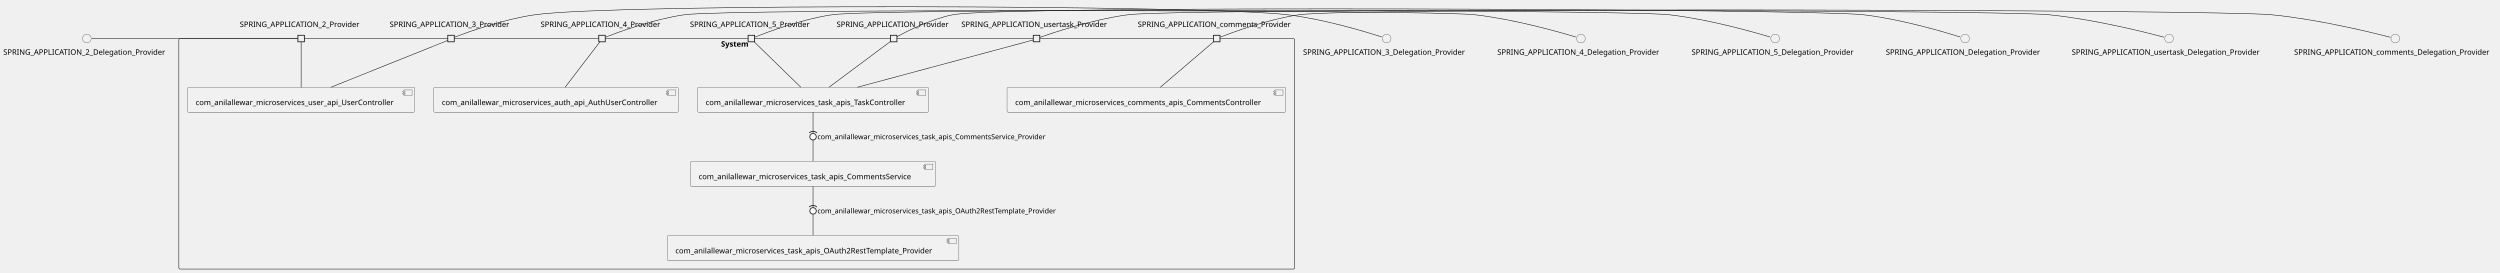
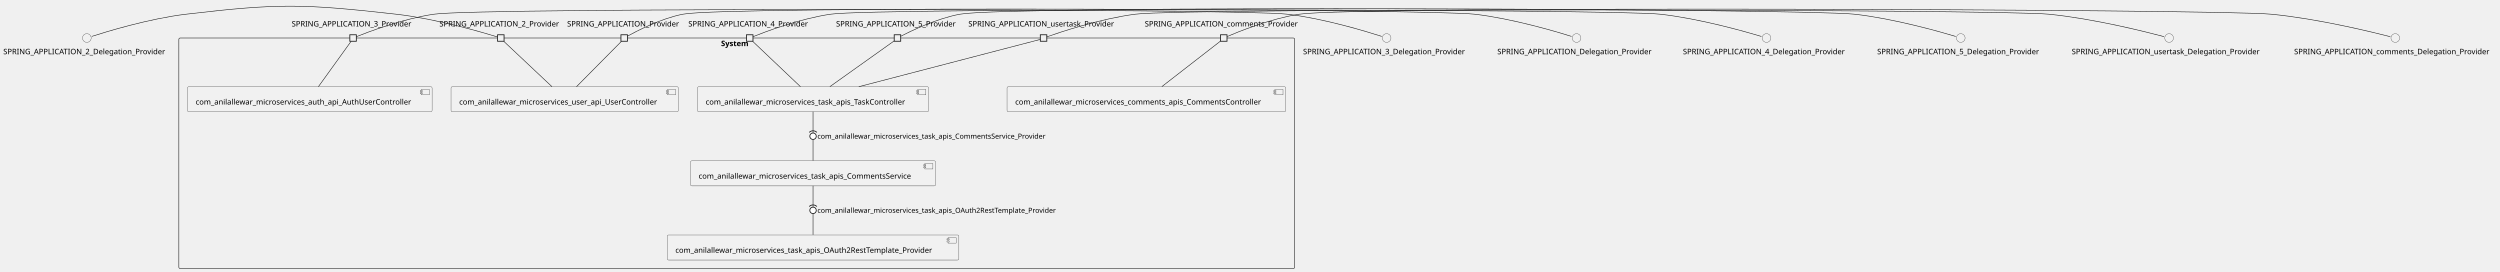
- <svg xmlns="http://www.w3.org/2000/svg" xmlns:xlink="http://www.w3.org/1999/xlink" contentStyleType="text/css" height="503px" preserveAspectRatio="none" style="width:4620px;height:503px;background:#FFFFFF;" version="1.1" viewBox="0 0 4620 503" width="4620px" zoomAndPan="magnify">
+ <svg xmlns="http://www.w3.org/2000/svg" xmlns:xlink="http://www.w3.org/1999/xlink" contentStyleType="text/css" height="502px" preserveAspectRatio="none" style="width:4620px;height:502px;background:#FFFFFF;" version="1.1" viewBox="0 0 4620 502" width="4620px" zoomAndPan="magnify">
  <defs />
  <g>
    <g id="cluster_System">
-       <rect fill="none" height="426" rx="2.5" ry="2.5" style="stroke:#181818;stroke-width:1.0;" width="2062" x="330.5" y="71.23" />
-       <text fill="#000000" font-family="sans-serif" font-size="14" font-weight="bold" lengthAdjust="spacing" textLength="58" x="1332.5" y="86.225">System</text>
+       <rect fill="none" height="426" rx="2.5" ry="2.5" style="stroke:#181818;stroke-width:1.0;" width="2062" x="330.5" y="70.24" />
+       <text fill="#000000" font-family="sans-serif" font-size="14" font-weight="bold" lengthAdjust="spacing" textLength="58" x="1332.5" y="85.235">System</text>
    </g>
    <g id="elem_com_anilallewar_microservices_auth_api_AuthUserController">
-       <a href="anilallewar-microservices-basics-spring-boot.repository#_JedKVhfhEe-PIJszaSTj8g" target="_top" title="anilallewar-microservices-basics-spring-boot.repository#_JedKVhfhEe-PIJszaSTj8g" xlink:actuate="onRequest" xlink:href="anilallewar-microservices-basics-spring-boot.repository#_JedKVhfhEe-PIJszaSTj8g" xlink:show="new" xlink:title="anilallewar-microservices-basics-spring-boot.repository#_JedKVhfhEe-PIJszaSTj8g" xlink:type="simple">
-         <rect fill="#F1F1F1" height="46.297" rx="2.5" ry="2.5" style="stroke:#181818;stroke-width:0.5;" width="452" x="801.5" y="161.23" />
-         <rect fill="#F1F1F1" height="10" style="stroke:#181818;stroke-width:0.5;" width="15" x="1233.5" y="166.23" />
-         <rect fill="#F1F1F1" height="2" style="stroke:#181818;stroke-width:0.5;" width="4" x="1231.5" y="168.23" />
-         <rect fill="#F1F1F1" height="2" style="stroke:#181818;stroke-width:0.5;" width="4" x="1231.5" y="172.23" />
-         <text fill="#000000" font-family="sans-serif" font-size="14" lengthAdjust="spacing" textLength="412" x="816.5" y="194.225">com_anilallewar_microservices_auth_api_AuthUserController</text>
+       <a href="anilallewar-microservices-basics-spring-boot.repository#_M5tW6hiqEe-3cdV6vbQkVg" target="_top" title="anilallewar-microservices-basics-spring-boot.repository#_M5tW6hiqEe-3cdV6vbQkVg" xlink:actuate="onRequest" xlink:href="anilallewar-microservices-basics-spring-boot.repository#_M5tW6hiqEe-3cdV6vbQkVg" xlink:show="new" xlink:title="anilallewar-microservices-basics-spring-boot.repository#_M5tW6hiqEe-3cdV6vbQkVg" xlink:type="simple">
+         <rect fill="#F1F1F1" height="46.297" rx="2.5" ry="2.5" style="stroke:#181818;stroke-width:0.5;" width="452" x="346.5" y="160.24" />
+         <rect fill="#F1F1F1" height="10" style="stroke:#181818;stroke-width:0.5;" width="15" x="778.5" y="165.24" />
+         <rect fill="#F1F1F1" height="2" style="stroke:#181818;stroke-width:0.5;" width="4" x="776.5" y="167.24" />
+         <rect fill="#F1F1F1" height="2" style="stroke:#181818;stroke-width:0.5;" width="4" x="776.5" y="171.24" />
+         <text fill="#000000" font-family="sans-serif" font-size="14" lengthAdjust="spacing" textLength="412" x="361.5" y="193.235">com_anilallewar_microservices_auth_api_AuthUserController</text>
      </a>
    </g>
    <g id="elem_com_anilallewar_microservices_comments_apis_CommentsController">
-       <a href="anilallewar-microservices-basics-spring-boot.repository#_JedKVhfhEe-PIJszaSTj8g" target="_top" title="anilallewar-microservices-basics-spring-boot.repository#_JedKVhfhEe-PIJszaSTj8g" xlink:actuate="onRequest" xlink:href="anilallewar-microservices-basics-spring-boot.repository#_JedKVhfhEe-PIJszaSTj8g" xlink:show="new" xlink:title="anilallewar-microservices-basics-spring-boot.repository#_JedKVhfhEe-PIJszaSTj8g" xlink:type="simple">
-         <rect fill="#F1F1F1" height="46.297" rx="2.5" ry="2.5" style="stroke:#181818;stroke-width:0.5;" width="515" x="1861" y="161.23" />
-         <rect fill="#F1F1F1" height="10" style="stroke:#181818;stroke-width:0.5;" width="15" x="2356" y="166.23" />
-         <rect fill="#F1F1F1" height="2" style="stroke:#181818;stroke-width:0.5;" width="4" x="2354" y="168.23" />
-         <rect fill="#F1F1F1" height="2" style="stroke:#181818;stroke-width:0.5;" width="4" x="2354" y="172.23" />
-         <text fill="#000000" font-family="sans-serif" font-size="14" lengthAdjust="spacing" textLength="475" x="1876" y="194.225">com_anilallewar_microservices_comments_apis_CommentsController</text>
+       <a href="anilallewar-microservices-basics-spring-boot.repository#_M5tW6hiqEe-3cdV6vbQkVg" target="_top" title="anilallewar-microservices-basics-spring-boot.repository#_M5tW6hiqEe-3cdV6vbQkVg" xlink:actuate="onRequest" xlink:href="anilallewar-microservices-basics-spring-boot.repository#_M5tW6hiqEe-3cdV6vbQkVg" xlink:show="new" xlink:title="anilallewar-microservices-basics-spring-boot.repository#_M5tW6hiqEe-3cdV6vbQkVg" xlink:type="simple">
+         <rect fill="#F1F1F1" height="46.297" rx="2.5" ry="2.5" style="stroke:#181818;stroke-width:0.5;" width="515" x="1861" y="160.24" />
+         <rect fill="#F1F1F1" height="10" style="stroke:#181818;stroke-width:0.5;" width="15" x="2356" y="165.24" />
+         <rect fill="#F1F1F1" height="2" style="stroke:#181818;stroke-width:0.5;" width="4" x="2354" y="167.24" />
+         <rect fill="#F1F1F1" height="2" style="stroke:#181818;stroke-width:0.5;" width="4" x="2354" y="171.24" />
+         <text fill="#000000" font-family="sans-serif" font-size="14" lengthAdjust="spacing" textLength="475" x="1876" y="193.235">com_anilallewar_microservices_comments_apis_CommentsController</text>
      </a>
    </g>
    <g id="elem_com_anilallewar_microservices_task_apis_CommentsService">
-       <a href="anilallewar-microservices-basics-spring-boot.repository#_JedKVhfhEe-PIJszaSTj8g" target="_top" title="anilallewar-microservices-basics-spring-boot.repository#_JedKVhfhEe-PIJszaSTj8g" xlink:actuate="onRequest" xlink:href="anilallewar-microservices-basics-spring-boot.repository#_JedKVhfhEe-PIJszaSTj8g" xlink:show="new" xlink:title="anilallewar-microservices-basics-spring-boot.repository#_JedKVhfhEe-PIJszaSTj8g" xlink:type="simple">
-         <rect fill="#F1F1F1" height="46.297" rx="2.5" ry="2.5" style="stroke:#181818;stroke-width:0.5;" width="453" x="1276" y="298.23" />
-         <rect fill="#F1F1F1" height="10" style="stroke:#181818;stroke-width:0.5;" width="15" x="1709" y="303.23" />
-         <rect fill="#F1F1F1" height="2" style="stroke:#181818;stroke-width:0.5;" width="4" x="1707" y="305.23" />
-         <rect fill="#F1F1F1" height="2" style="stroke:#181818;stroke-width:0.5;" width="4" x="1707" y="309.23" />
-         <text fill="#000000" font-family="sans-serif" font-size="14" lengthAdjust="spacing" textLength="413" x="1291" y="331.225">com_anilallewar_microservices_task_apis_CommentsService</text>
+       <a href="anilallewar-microservices-basics-spring-boot.repository#_M5tW6hiqEe-3cdV6vbQkVg" target="_top" title="anilallewar-microservices-basics-spring-boot.repository#_M5tW6hiqEe-3cdV6vbQkVg" xlink:actuate="onRequest" xlink:href="anilallewar-microservices-basics-spring-boot.repository#_M5tW6hiqEe-3cdV6vbQkVg" xlink:show="new" xlink:title="anilallewar-microservices-basics-spring-boot.repository#_M5tW6hiqEe-3cdV6vbQkVg" xlink:type="simple">
+         <rect fill="#F1F1F1" height="46.297" rx="2.5" ry="2.5" style="stroke:#181818;stroke-width:0.5;" width="453" x="1276" y="297.24" />
+         <rect fill="#F1F1F1" height="10" style="stroke:#181818;stroke-width:0.5;" width="15" x="1709" y="302.24" />
+         <rect fill="#F1F1F1" height="2" style="stroke:#181818;stroke-width:0.5;" width="4" x="1707" y="304.24" />
+         <rect fill="#F1F1F1" height="2" style="stroke:#181818;stroke-width:0.5;" width="4" x="1707" y="308.24" />
+         <text fill="#000000" font-family="sans-serif" font-size="14" lengthAdjust="spacing" textLength="413" x="1291" y="330.235">com_anilallewar_microservices_task_apis_CommentsService</text>
      </a>
    </g>
    <g id="elem_com_anilallewar_microservices_task_apis_OAuth2RestTemplate_Provider">
-       <a href="anilallewar-microservices-basics-spring-boot.repository#_JedKVhfhEe-PIJszaSTj8g" target="_top" title="anilallewar-microservices-basics-spring-boot.repository#_JedKVhfhEe-PIJszaSTj8g" xlink:actuate="onRequest" xlink:href="anilallewar-microservices-basics-spring-boot.repository#_JedKVhfhEe-PIJszaSTj8g" xlink:show="new" xlink:title="anilallewar-microservices-basics-spring-boot.repository#_JedKVhfhEe-PIJszaSTj8g" xlink:type="simple">
-         <rect fill="#F1F1F1" height="46.297" rx="2.5" ry="2.5" style="stroke:#181818;stroke-width:0.5;" width="539" x="1233" y="435.23" />
-         <rect fill="#F1F1F1" height="10" style="stroke:#181818;stroke-width:0.5;" width="15" x="1752" y="440.23" />
-         <rect fill="#F1F1F1" height="2" style="stroke:#181818;stroke-width:0.5;" width="4" x="1750" y="442.23" />
-         <rect fill="#F1F1F1" height="2" style="stroke:#181818;stroke-width:0.5;" width="4" x="1750" y="446.23" />
-         <text fill="#000000" font-family="sans-serif" font-size="14" lengthAdjust="spacing" textLength="499" x="1248" y="468.225">com_anilallewar_microservices_task_apis_OAuth2RestTemplate_Provider</text>
+       <a href="anilallewar-microservices-basics-spring-boot.repository#_M5tW6hiqEe-3cdV6vbQkVg" target="_top" title="anilallewar-microservices-basics-spring-boot.repository#_M5tW6hiqEe-3cdV6vbQkVg" xlink:actuate="onRequest" xlink:href="anilallewar-microservices-basics-spring-boot.repository#_M5tW6hiqEe-3cdV6vbQkVg" xlink:show="new" xlink:title="anilallewar-microservices-basics-spring-boot.repository#_M5tW6hiqEe-3cdV6vbQkVg" xlink:type="simple">
+         <rect fill="#F1F1F1" height="46.297" rx="2.5" ry="2.5" style="stroke:#181818;stroke-width:0.5;" width="539" x="1233" y="434.24" />
+         <rect fill="#F1F1F1" height="10" style="stroke:#181818;stroke-width:0.5;" width="15" x="1752" y="439.24" />
+         <rect fill="#F1F1F1" height="2" style="stroke:#181818;stroke-width:0.5;" width="4" x="1750" y="441.24" />
+         <rect fill="#F1F1F1" height="2" style="stroke:#181818;stroke-width:0.5;" width="4" x="1750" y="445.24" />
+         <text fill="#000000" font-family="sans-serif" font-size="14" lengthAdjust="spacing" textLength="499" x="1248" y="467.235">com_anilallewar_microservices_task_apis_OAuth2RestTemplate_Provider</text>
      </a>
    </g>
    <g id="elem_com_anilallewar_microservices_task_apis_TaskController">
-       <a href="anilallewar-microservices-basics-spring-boot.repository#_JedKVhfhEe-PIJszaSTj8g" target="_top" title="anilallewar-microservices-basics-spring-boot.repository#_JedKVhfhEe-PIJszaSTj8g" xlink:actuate="onRequest" xlink:href="anilallewar-microservices-basics-spring-boot.repository#_JedKVhfhEe-PIJszaSTj8g" xlink:show="new" xlink:title="anilallewar-microservices-basics-spring-boot.repository#_JedKVhfhEe-PIJszaSTj8g" xlink:type="simple">
-         <rect fill="#F1F1F1" height="46.297" rx="2.5" ry="2.5" style="stroke:#181818;stroke-width:0.5;" width="427" x="1289" y="161.23" />
-         <rect fill="#F1F1F1" height="10" style="stroke:#181818;stroke-width:0.5;" width="15" x="1696" y="166.23" />
-         <rect fill="#F1F1F1" height="2" style="stroke:#181818;stroke-width:0.5;" width="4" x="1694" y="168.23" />
-         <rect fill="#F1F1F1" height="2" style="stroke:#181818;stroke-width:0.5;" width="4" x="1694" y="172.23" />
-         <text fill="#000000" font-family="sans-serif" font-size="14" lengthAdjust="spacing" textLength="387" x="1304" y="194.225">com_anilallewar_microservices_task_apis_TaskController</text>
+       <a href="anilallewar-microservices-basics-spring-boot.repository#_M5tW6hiqEe-3cdV6vbQkVg" target="_top" title="anilallewar-microservices-basics-spring-boot.repository#_M5tW6hiqEe-3cdV6vbQkVg" xlink:actuate="onRequest" xlink:href="anilallewar-microservices-basics-spring-boot.repository#_M5tW6hiqEe-3cdV6vbQkVg" xlink:show="new" xlink:title="anilallewar-microservices-basics-spring-boot.repository#_M5tW6hiqEe-3cdV6vbQkVg" xlink:type="simple">
+         <rect fill="#F1F1F1" height="46.297" rx="2.5" ry="2.5" style="stroke:#181818;stroke-width:0.5;" width="427" x="1289" y="160.24" />
+         <rect fill="#F1F1F1" height="10" style="stroke:#181818;stroke-width:0.5;" width="15" x="1696" y="165.24" />
+         <rect fill="#F1F1F1" height="2" style="stroke:#181818;stroke-width:0.5;" width="4" x="1694" y="167.24" />
+         <rect fill="#F1F1F1" height="2" style="stroke:#181818;stroke-width:0.5;" width="4" x="1694" y="171.24" />
+         <text fill="#000000" font-family="sans-serif" font-size="14" lengthAdjust="spacing" textLength="387" x="1304" y="193.235">com_anilallewar_microservices_task_apis_TaskController</text>
      </a>
    </g>
    <g id="elem_com_anilallewar_microservices_user_api_UserController">
-       <a href="anilallewar-microservices-basics-spring-boot.repository#_JedKVhfhEe-PIJszaSTj8g" target="_top" title="anilallewar-microservices-basics-spring-boot.repository#_JedKVhfhEe-PIJszaSTj8g" xlink:actuate="onRequest" xlink:href="anilallewar-microservices-basics-spring-boot.repository#_JedKVhfhEe-PIJszaSTj8g" xlink:show="new" xlink:title="anilallewar-microservices-basics-spring-boot.repository#_JedKVhfhEe-PIJszaSTj8g" xlink:type="simple">
-         <rect fill="#F1F1F1" height="46.297" rx="2.5" ry="2.5" style="stroke:#181818;stroke-width:0.5;" width="420" x="346.5" y="161.23" />
-         <rect fill="#F1F1F1" height="10" style="stroke:#181818;stroke-width:0.5;" width="15" x="746.5" y="166.23" />
-         <rect fill="#F1F1F1" height="2" style="stroke:#181818;stroke-width:0.5;" width="4" x="744.5" y="168.23" />
-         <rect fill="#F1F1F1" height="2" style="stroke:#181818;stroke-width:0.5;" width="4" x="744.5" y="172.23" />
-         <text fill="#000000" font-family="sans-serif" font-size="14" lengthAdjust="spacing" textLength="380" x="361.5" y="194.225">com_anilallewar_microservices_user_api_UserController</text>
+       <a href="anilallewar-microservices-basics-spring-boot.repository#_M5tW6hiqEe-3cdV6vbQkVg" target="_top" title="anilallewar-microservices-basics-spring-boot.repository#_M5tW6hiqEe-3cdV6vbQkVg" xlink:actuate="onRequest" xlink:href="anilallewar-microservices-basics-spring-boot.repository#_M5tW6hiqEe-3cdV6vbQkVg" xlink:show="new" xlink:title="anilallewar-microservices-basics-spring-boot.repository#_M5tW6hiqEe-3cdV6vbQkVg" xlink:type="simple">
+         <rect fill="#F1F1F1" height="46.297" rx="2.5" ry="2.5" style="stroke:#181818;stroke-width:0.5;" width="420" x="833.5" y="160.24" />
+         <rect fill="#F1F1F1" height="10" style="stroke:#181818;stroke-width:0.5;" width="15" x="1233.5" y="165.24" />
+         <rect fill="#F1F1F1" height="2" style="stroke:#181818;stroke-width:0.5;" width="4" x="1231.5" y="167.24" />
+         <rect fill="#F1F1F1" height="2" style="stroke:#181818;stroke-width:0.5;" width="4" x="1231.5" y="171.24" />
+         <text fill="#000000" font-family="sans-serif" font-size="14" lengthAdjust="spacing" textLength="380" x="848.5" y="193.235">com_anilallewar_microservices_user_api_UserController</text>
      </a>
    </g>
-     <text fill="#000000" font-family="sans-serif" font-size="14" lengthAdjust="spacing" textLength="227" x="443" y="49.928">SPRING_APPLICATION_2_Provider</text>
-     <rect fill="#F1F1F1" height="12" style="stroke:#181818;stroke-width:1.5;" width="12" x="550.5" y="65.23" />
-     <text fill="#000000" font-family="sans-serif" font-size="14" lengthAdjust="spacing" textLength="227" x="720" y="49.928">SPRING_APPLICATION_3_Provider</text>
-     <rect fill="#F1F1F1" height="12" style="stroke:#181818;stroke-width:1.5;" width="12" x="827.5" y="65.23" />
-     <text fill="#000000" font-family="sans-serif" font-size="14" lengthAdjust="spacing" textLength="227" x="999" y="49.928">SPRING_APPLICATION_4_Provider</text>
-     <rect fill="#F1F1F1" height="12" style="stroke:#181818;stroke-width:1.5;" width="12" x="1106.5" y="65.23" />
-     <text fill="#000000" font-family="sans-serif" font-size="14" lengthAdjust="spacing" textLength="227" x="1275" y="49.928">SPRING_APPLICATION_5_Provider</text>
-     <rect fill="#F1F1F1" height="12" style="stroke:#181818;stroke-width:1.5;" width="12" x="1382.5" y="65.23" />
-     <text fill="#000000" font-family="sans-serif" font-size="14" lengthAdjust="spacing" textLength="211" x="1546" y="49.928">SPRING_APPLICATION_Provider</text>
-     <rect fill="#F1F1F1" height="12" style="stroke:#181818;stroke-width:1.5;" width="12" x="1645.5" y="65.23" />
-     <text fill="#000000" font-family="sans-serif" font-size="14" lengthAdjust="spacing" textLength="292" x="2102.5" y="49.928">SPRING_APPLICATION_comments_Provider</text>
-     <rect fill="#F1F1F1" height="12" style="stroke:#181818;stroke-width:1.5;" width="12" x="2242.5" y="65.23" />
-     <text fill="#000000" font-family="sans-serif" font-size="14" lengthAdjust="spacing" textLength="278" x="1776.5" y="49.928">SPRING_APPLICATION_usertask_Provider</text>
-     <rect fill="#F1F1F1" height="12" style="stroke:#181818;stroke-width:1.5;" width="12" x="1909.5" y="65.23" />
+     <text fill="#000000" font-family="sans-serif" font-size="14" lengthAdjust="spacing" textLength="227" x="812" y="48.938">SPRING_APPLICATION_2_Provider</text>
+     <rect fill="#F1F1F1" height="12" style="stroke:#181818;stroke-width:1.5;" width="12" x="919.5" y="64.24" />
+     <text fill="#000000" font-family="sans-serif" font-size="14" lengthAdjust="spacing" textLength="227" x="539" y="48.938">SPRING_APPLICATION_3_Provider</text>
+     <rect fill="#F1F1F1" height="12" style="stroke:#181818;stroke-width:1.5;" width="12" x="646.5" y="64.24" />
+     <text fill="#000000" font-family="sans-serif" font-size="14" lengthAdjust="spacing" textLength="227" x="1272" y="48.938">SPRING_APPLICATION_4_Provider</text>
+     <rect fill="#F1F1F1" height="12" style="stroke:#181818;stroke-width:1.5;" width="12" x="1379.5" y="64.24" />
+     <text fill="#000000" font-family="sans-serif" font-size="14" lengthAdjust="spacing" textLength="227" x="1545" y="48.938">SPRING_APPLICATION_5_Provider</text>
+     <rect fill="#F1F1F1" height="12" style="stroke:#181818;stroke-width:1.5;" width="12" x="1652.5" y="64.24" />
+     <text fill="#000000" font-family="sans-serif" font-size="14" lengthAdjust="spacing" textLength="211" x="1048" y="48.938">SPRING_APPLICATION_Provider</text>
+     <rect fill="#F1F1F1" height="12" style="stroke:#181818;stroke-width:1.5;" width="12" x="1147.5" y="64.24" />
+     <text fill="#000000" font-family="sans-serif" font-size="14" lengthAdjust="spacing" textLength="292" x="2115.5" y="48.938">SPRING_APPLICATION_comments_Provider</text>
+     <rect fill="#F1F1F1" height="12" style="stroke:#181818;stroke-width:1.5;" width="12" x="2255.5" y="64.24" />
+     <text fill="#000000" font-family="sans-serif" font-size="14" lengthAdjust="spacing" textLength="278" x="1789.5" y="48.938">SPRING_APPLICATION_usertask_Provider</text>
+     <rect fill="#F1F1F1" height="12" style="stroke:#181818;stroke-width:1.5;" width="12" x="1922.5" y="64.24" />
    <g id="elem_SPRING_APPLICATION_2_Delegation_Provider">
-       <ellipse cx="160.5" cy="71.23" fill="#F1F1F1" rx="8" ry="8" style="stroke:#181818;stroke-width:0.5;" />
-       <text fill="#000000" font-family="sans-serif" font-size="14" lengthAdjust="spacing" textLength="309" x="6" y="101.225">SPRING_APPLICATION_2_Delegation_Provider</text>
+       <ellipse cx="160.5" cy="70.24" fill="#F1F1F1" rx="8" ry="8" style="stroke:#181818;stroke-width:0.5;" />
+       <text fill="#000000" font-family="sans-serif" font-size="14" lengthAdjust="spacing" textLength="309" x="6" y="100.235">SPRING_APPLICATION_2_Delegation_Provider</text>
    </g>
    <g id="elem_SPRING_APPLICATION_3_Delegation_Provider">
-       <ellipse cx="2562.5" cy="71.23" fill="#F1F1F1" rx="8" ry="8" style="stroke:#181818;stroke-width:0.5;" />
-       <text fill="#000000" font-family="sans-serif" font-size="14" lengthAdjust="spacing" textLength="309" x="2408" y="101.225">SPRING_APPLICATION_3_Delegation_Provider</text>
+       <ellipse cx="2562.5" cy="70.24" fill="#F1F1F1" rx="8" ry="8" style="stroke:#181818;stroke-width:0.5;" />
+       <text fill="#000000" font-family="sans-serif" font-size="14" lengthAdjust="spacing" textLength="309" x="2408" y="100.235">SPRING_APPLICATION_3_Delegation_Provider</text>
    </g>
    <g id="elem_SPRING_APPLICATION_4_Delegation_Provider">
-       <ellipse cx="2921.5" cy="71.23" fill="#F1F1F1" rx="8" ry="8" style="stroke:#181818;stroke-width:0.5;" />
-       <text fill="#000000" font-family="sans-serif" font-size="14" lengthAdjust="spacing" textLength="309" x="2767" y="101.225">SPRING_APPLICATION_4_Delegation_Provider</text>
+       <ellipse cx="3264.5" cy="70.24" fill="#F1F1F1" rx="8" ry="8" style="stroke:#181818;stroke-width:0.5;" />
+       <text fill="#000000" font-family="sans-serif" font-size="14" lengthAdjust="spacing" textLength="309" x="3110" y="100.235">SPRING_APPLICATION_4_Delegation_Provider</text>
    </g>
    <g id="elem_SPRING_APPLICATION_5_Delegation_Provider">
-       <ellipse cx="3280.5" cy="71.23" fill="#F1F1F1" rx="8" ry="8" style="stroke:#181818;stroke-width:0.5;" />
-       <text fill="#000000" font-family="sans-serif" font-size="14" lengthAdjust="spacing" textLength="309" x="3126" y="101.225">SPRING_APPLICATION_5_Delegation_Provider</text>
+       <ellipse cx="3623.5" cy="70.24" fill="#F1F1F1" rx="8" ry="8" style="stroke:#181818;stroke-width:0.5;" />
+       <text fill="#000000" font-family="sans-serif" font-size="14" lengthAdjust="spacing" textLength="309" x="3469" y="100.235">SPRING_APPLICATION_5_Delegation_Provider</text>
    </g>
    <g id="elem_SPRING_APPLICATION_Delegation_Provider">
-       <ellipse cx="3631.5" cy="71.23" fill="#F1F1F1" rx="8" ry="8" style="stroke:#181818;stroke-width:0.5;" />
-       <text fill="#000000" font-family="sans-serif" font-size="14" lengthAdjust="spacing" textLength="293" x="3485" y="101.225">SPRING_APPLICATION_Delegation_Provider</text>
+       <ellipse cx="2913.5" cy="70.24" fill="#F1F1F1" rx="8" ry="8" style="stroke:#181818;stroke-width:0.5;" />
+       <text fill="#000000" font-family="sans-serif" font-size="14" lengthAdjust="spacing" textLength="293" x="2767" y="100.235">SPRING_APPLICATION_Delegation_Provider</text>
    </g>
    <g id="elem_SPRING_APPLICATION_comments_Delegation_Provider">
-       <ellipse cx="4426.5" cy="71.23" fill="#F1F1F1" rx="8" ry="8" style="stroke:#181818;stroke-width:0.5;" />
-       <text fill="#000000" font-family="sans-serif" font-size="14" lengthAdjust="spacing" textLength="374" x="4239.5" y="101.225">SPRING_APPLICATION_comments_Delegation_Provider</text>
+       <ellipse cx="4426.5" cy="70.24" fill="#F1F1F1" rx="8" ry="8" style="stroke:#181818;stroke-width:0.5;" />
+       <text fill="#000000" font-family="sans-serif" font-size="14" lengthAdjust="spacing" textLength="374" x="4239.5" y="100.235">SPRING_APPLICATION_comments_Delegation_Provider</text>
    </g>
    <g id="elem_SPRING_APPLICATION_usertask_Delegation_Provider">
-       <ellipse cx="4008.5" cy="71.23" fill="#F1F1F1" rx="8" ry="8" style="stroke:#181818;stroke-width:0.5;" />
-       <text fill="#000000" font-family="sans-serif" font-size="14" lengthAdjust="spacing" textLength="360" x="3828.5" y="101.225">SPRING_APPLICATION_usertask_Delegation_Provider</text>
+       <ellipse cx="4008.5" cy="70.24" fill="#F1F1F1" rx="8" ry="8" style="stroke:#181818;stroke-width:0.5;" />
+       <text fill="#000000" font-family="sans-serif" font-size="14" lengthAdjust="spacing" textLength="360" x="3828.5" y="100.235">SPRING_APPLICATION_usertask_Delegation_Provider</text>
    </g>
    <g id="link_SPRING_APPLICATION_2_Delegation_Provider_SPRING_APPLICATION_2_Provider">
-       <path d="M169.73,71.23 C222.11,71.23 508.14,71.23 550.31,71.23 " fill="none" id="SPRING_APPLICATION_2_Delegation_Provider-SPRING_APPLICATION_2_Provider" style="stroke:#181818;stroke-width:1.0;" />
+       <path d="M169.53,67.27 C195.97,58.75 275.68,34.32 344,26.24 C515.25,6 560.63,7 732,26.24 C806.98,34.66 895.28,60.87 919.24,68.28 " fill="none" id="SPRING_APPLICATION_2_Delegation_Provider-SPRING_APPLICATION_2_Provider" style="stroke:#181818;stroke-width:1.0;" />
    </g>
    <g id="link_SPRING_APPLICATION_2_Provider_com_anilallewar_microservices_user_api_UserController">
-       <path d="M556.5,77.29 C556.5,91.88 556.5,134.69 556.5,161.21 " fill="none" id="SPRING_APPLICATION_2_Provider-com_anilallewar_microservices_user_api_UserController" style="stroke:#181818;stroke-width:1.0;" />
+       <path d="M930.88,76.3 C946.39,90.89 991.89,133.7 1020.09,160.22 " fill="none" id="SPRING_APPLICATION_2_Provider-com_anilallewar_microservices_user_api_UserController" style="stroke:#181818;stroke-width:1.0;" />
    </g>
    <g id="link_SPRING_APPLICATION_3_Delegation_Provider_SPRING_APPLICATION_3_Provider">
-       <path d="M2553.47,68.26 C2527.03,59.74 2447.32,35.31 2379,27.23 C2225.62,9.1 1141.98,6 989,27.23 C929.25,35.52 860.18,60.92 839.59,68.84 " fill="none" id="SPRING_APPLICATION_3_Delegation_Provider-SPRING_APPLICATION_3_Provider" style="stroke:#181818;stroke-width:1.0;" />
+       <path d="M2553.47,67.27 C2527.03,58.75 2447.32,34.32 2379,26.24 C2291.99,15.95 888.72,13.74 802,26.24 C744.69,34.5 678.73,59.7 658.62,67.74 " fill="none" id="SPRING_APPLICATION_3_Delegation_Provider-SPRING_APPLICATION_3_Provider" style="stroke:#181818;stroke-width:1.0;" />
    </g>
-     <g id="link_SPRING_APPLICATION_3_Provider_com_anilallewar_microservices_user_api_UserController">
-       <path d="M827.46,74.65 C799.65,85.8 682.32,132.81 611.49,161.2 " fill="none" id="SPRING_APPLICATION_3_Provider-com_anilallewar_microservices_user_api_UserController" style="stroke:#181818;stroke-width:1.0;" />
+     <g id="link_SPRING_APPLICATION_3_Provider_com_anilallewar_microservices_auth_api_AuthUserController">
+       <path d="M648.85,76.3 C638.34,90.89 607.49,133.7 588.37,160.22 " fill="none" id="SPRING_APPLICATION_3_Provider-com_anilallewar_microservices_auth_api_AuthUserController" style="stroke:#181818;stroke-width:1.0;" />
    </g>
    <g id="link_SPRING_APPLICATION_4_Delegation_Provider_SPRING_APPLICATION_4_Provider">
-       <path d="M2912.22,68.38 C2884.27,59.97 2798.32,35.34 2725,27.23 C2644.38,18.31 1345.31,15.88 1265,27.23 C1206.61,35.48 1139.28,60.69 1118.75,68.73 " fill="none" id="SPRING_APPLICATION_4_Delegation_Provider-SPRING_APPLICATION_4_Provider" style="stroke:#181818;stroke-width:1.0;" />
+       <path d="M3255.22,67.39 C3227.27,58.98 3141.32,34.35 3068,26.24 C2983.35,16.88 1619.3,14.09 1535,26.24 C1477.69,34.5 1411.73,59.7 1391.62,67.74 " fill="none" id="SPRING_APPLICATION_4_Delegation_Provider-SPRING_APPLICATION_4_Provider" style="stroke:#181818;stroke-width:1.0;" />
    </g>
-     <g id="link_SPRING_APPLICATION_4_Provider_com_anilallewar_microservices_auth_api_AuthUserController">
-       <path d="M1108.63,77.29 C1097.45,91.88 1064.67,134.69 1044.36,161.21 " fill="none" id="SPRING_APPLICATION_4_Provider-com_anilallewar_microservices_auth_api_AuthUserController" style="stroke:#181818;stroke-width:1.0;" />
+     <g id="link_SPRING_APPLICATION_4_Provider_com_anilallewar_microservices_task_apis_TaskController">
+       <path d="M1390.83,76.3 C1406.21,90.89 1451.33,133.7 1479.29,160.22 " fill="none" id="SPRING_APPLICATION_4_Provider-com_anilallewar_microservices_task_apis_TaskController" style="stroke:#181818;stroke-width:1.0;" />
    </g>
    <g id="link_SPRING_APPLICATION_5_Delegation_Provider_SPRING_APPLICATION_5_Provider">
-       <path d="M3271.22,68.38 C3243.27,59.97 3157.32,35.34 3084,27.23 C2998.63,17.79 1623.01,14.98 1538,27.23 C1480.69,35.49 1414.73,60.69 1394.62,68.73 " fill="none" id="SPRING_APPLICATION_5_Delegation_Provider-SPRING_APPLICATION_5_Provider" style="stroke:#181818;stroke-width:1.0;" />
+       <path d="M3614.22,67.39 C3586.27,58.98 3500.32,34.35 3427,26.24 C3335.72,16.15 1864.32,9.62 1774,26.24 C1730.1,34.32 1681.29,58.32 1664.53,67.03 " fill="none" id="SPRING_APPLICATION_5_Delegation_Provider-SPRING_APPLICATION_5_Provider" style="stroke:#181818;stroke-width:1.0;" />
    </g>
    <g id="link_SPRING_APPLICATION_5_Provider_com_anilallewar_microservices_task_apis_TaskController">
-       <path d="M1393.69,77.29 C1408.68,91.88 1452.64,134.69 1479.88,161.21 " fill="none" id="SPRING_APPLICATION_5_Provider-com_anilallewar_microservices_task_apis_TaskController" style="stroke:#181818;stroke-width:1.0;" />
+       <path d="M1652.19,75.73 C1632.53,89.72 1571.4,133.22 1533.61,160.1 " fill="none" id="SPRING_APPLICATION_5_Provider-com_anilallewar_microservices_task_apis_TaskController" style="stroke:#181818;stroke-width:1.0;" />
    </g>
    <g id="link_SPRING_APPLICATION_Delegation_Provider_SPRING_APPLICATION_Provider">
-       <path d="M3622.22,68.26 C3595.04,59.74 3513.11,35.3 3443,27.23 C3350.17,16.54 1852.74,9.49 1761,27.23 C1719.56,35.24 1673.91,58.85 1657.66,67.77 " fill="none" id="SPRING_APPLICATION_Delegation_Provider-SPRING_APPLICATION_Provider" style="stroke:#181818;stroke-width:1.0;" />
+       <path d="M2904.22,67.27 C2877.04,58.75 2795.11,34.31 2725,26.24 C2644.26,16.94 1341.77,10.68 1262,26.24 C1220.9,34.26 1175.69,57.86 1159.6,66.78 " fill="none" id="SPRING_APPLICATION_Delegation_Provider-SPRING_APPLICATION_Provider" style="stroke:#181818;stroke-width:1.0;" />
    </g>
-     <g id="link_SPRING_APPLICATION_Provider_com_anilallewar_microservices_task_apis_TaskController">
-       <path d="M1645.47,76.72 C1626.69,90.71 1568.3,134.21 1532.21,161.09 " fill="none" id="SPRING_APPLICATION_Provider-com_anilallewar_microservices_task_apis_TaskController" style="stroke:#181818;stroke-width:1.0;" />
+     <g id="link_SPRING_APPLICATION_Provider_com_anilallewar_microservices_user_api_UserController">
+       <path d="M1148.49,76.3 C1134.03,90.89 1091.61,133.7 1065.32,160.22 " fill="none" id="SPRING_APPLICATION_Provider-com_anilallewar_microservices_user_api_UserController" style="stroke:#181818;stroke-width:1.0;" />
    </g>
    <g id="link_SPRING_APPLICATION_comments_Delegation_Provider_SPRING_APPLICATION_comments_Provider">
-       <path d="M4417.41,68.84 C4386.69,60.91 4283.83,35.48 4197,27.23 C4097.67,17.79 2499.8,13.26 2401,27.23 C2342.61,35.48 2275.28,60.69 2254.75,68.73 " fill="none" id="SPRING_APPLICATION_comments_Delegation_Provider-SPRING_APPLICATION_comments_Provider" style="stroke:#181818;stroke-width:1.0;" />
+       <path d="M4417.41,67.85 C4386.69,59.92 4283.83,34.49 4197,26.24 C4097.67,16.8 2499.62,11.06 2401,26.24 C2347.79,34.43 2287.04,59.23 2267.73,67.51 " fill="none" id="SPRING_APPLICATION_comments_Delegation_Provider-SPRING_APPLICATION_comments_Provider" style="stroke:#181818;stroke-width:1.0;" />
    </g>
    <g id="link_SPRING_APPLICATION_comments_Provider_com_anilallewar_microservices_comments_apis_CommentsController">
-       <path d="M2242.58,77.29 C2225.49,91.88 2175.35,134.69 2144.29,161.21 " fill="none" id="SPRING_APPLICATION_comments_Provider-com_anilallewar_microservices_comments_apis_CommentsController" style="stroke:#181818;stroke-width:1.0;" />
+       <path d="M2255.36,76.01 C2236.97,90.28 2181.51,133.33 2147.09,160.04 " fill="none" id="SPRING_APPLICATION_comments_Provider-com_anilallewar_microservices_comments_apis_CommentsController" style="stroke:#181818;stroke-width:1.0;" />
    </g>
    <g id="link_SPRING_APPLICATION_usertask_Delegation_Provider_SPRING_APPLICATION_usertask_Provider">
-       <path d="M3999.27,68.73 C3969,60.67 3869.86,35.44 3786,27.23 C3691.95,18.02 2178.74,15.26 2085,27.23 C2019.56,35.59 1943.27,61.39 1921.55,69.06 " fill="none" id="SPRING_APPLICATION_usertask_Delegation_Provider-SPRING_APPLICATION_usertask_Provider" style="stroke:#181818;stroke-width:1.0;" />
+       <path d="M3999.27,67.74 C3969,59.68 3869.86,34.45 3786,26.24 C3692.67,17.1 2191.02,14.36 2098,26.24 C2032.56,34.6 1956.27,60.4 1934.55,68.07 " fill="none" id="SPRING_APPLICATION_usertask_Delegation_Provider-SPRING_APPLICATION_usertask_Provider" style="stroke:#181818;stroke-width:1.0;" />
    </g>
    <g id="link_SPRING_APPLICATION_usertask_Provider_com_anilallewar_microservices_task_apis_TaskController">
-       <path d="M1909.34,73.89 C1873.82,83.43 1692.93,132.05 1584.67,161.15 " fill="none" id="SPRING_APPLICATION_usertask_Provider-com_anilallewar_microservices_task_apis_TaskController" style="stroke:#181818;stroke-width:1.0;" />
+       <path d="M1922.48,72.81 C1886.63,82.15 1699.09,131.02 1587.1,160.2 " fill="none" id="SPRING_APPLICATION_usertask_Provider-com_anilallewar_microservices_task_apis_TaskController" style="stroke:#181818;stroke-width:1.0;" />
    </g>
    <g id="link_com_anilallewar_microservices_task_apis_TaskController_com_anilallewar_microservices_task_apis_CommentsService">
-       <path d="M1502.5,207.52 C1502.5,232.54 1502.5,272.88 1502.5,297.9 " fill="none" id="com_anilallewar_microservices_task_apis_TaskController-com_anilallewar_microservices_task_apis_CommentsService" style="stroke:#181818;stroke-width:1.0;" />
-       <text fill="#000000" font-family="sans-serif" font-size="13" lengthAdjust="spacing" textLength="447" x="1510.5" y="257.297">com_anilallewar_microservices_task_apis_CommentsService_Provider</text>
-       <path d="M1509.571,245.639 A10,10 0 0 0 1495.429 245.639" fill="none" style="stroke:#181818;stroke-width:1.5;" />
-       <ellipse cx="1502.5" cy="252.71" fill="#FFFFFF" rx="6" ry="6" style="stroke:#181818;stroke-width:1.5;" />
+       <path d="M1502.5,206.53 C1502.5,231.55 1502.5,271.89 1502.5,296.91 " fill="none" id="com_anilallewar_microservices_task_apis_TaskController-com_anilallewar_microservices_task_apis_CommentsService" style="stroke:#181818;stroke-width:1.0;" />
+       <text fill="#000000" font-family="sans-serif" font-size="13" lengthAdjust="spacing" textLength="447" x="1510.5" y="256.307">com_anilallewar_microservices_task_apis_CommentsService_Provider</text>
+       <path d="M1509.571,244.649 A10,10 0 0 0 1495.429 244.649" fill="none" style="stroke:#181818;stroke-width:1.5;" />
+       <ellipse cx="1502.5" cy="251.72" fill="#FFFFFF" rx="6" ry="6" style="stroke:#181818;stroke-width:1.5;" />
    </g>
    <g id="link_com_anilallewar_microservices_task_apis_CommentsService_com_anilallewar_microservices_task_apis_OAuth2RestTemplate_Provider">
-       <path d="M1502.5,344.52 C1502.5,369.54 1502.5,409.88 1502.5,434.9 " fill="none" id="com_anilallewar_microservices_task_apis_CommentsService-com_anilallewar_microservices_task_apis_OAuth2RestTemplate_Provider" style="stroke:#181818;stroke-width:1.0;" />
-       <text fill="#000000" font-family="sans-serif" font-size="13" lengthAdjust="spacing" textLength="465" x="1510.5" y="394.297">com_anilallewar_microservices_task_apis_OAuth2RestTemplate_Provider</text>
-       <path d="M1509.571,382.639 A10,10 0 0 0 1495.429 382.639" fill="none" style="stroke:#181818;stroke-width:1.5;" />
-       <ellipse cx="1502.5" cy="389.71" fill="#FFFFFF" rx="6" ry="6" style="stroke:#181818;stroke-width:1.5;" />
+       <path d="M1502.5,343.53 C1502.5,368.55 1502.5,408.89 1502.5,433.91 " fill="none" id="com_anilallewar_microservices_task_apis_CommentsService-com_anilallewar_microservices_task_apis_OAuth2RestTemplate_Provider" style="stroke:#181818;stroke-width:1.0;" />
+       <text fill="#000000" font-family="sans-serif" font-size="13" lengthAdjust="spacing" textLength="465" x="1510.5" y="393.307">com_anilallewar_microservices_task_apis_OAuth2RestTemplate_Provider</text>
+       <path d="M1509.571,381.649 A10,10 0 0 0 1495.429 381.649" fill="none" style="stroke:#181818;stroke-width:1.5;" />
+       <ellipse cx="1502.5" cy="388.72" fill="#FFFFFF" rx="6" ry="6" style="stroke:#181818;stroke-width:1.5;" />
    </g>
  </g>
</svg>
